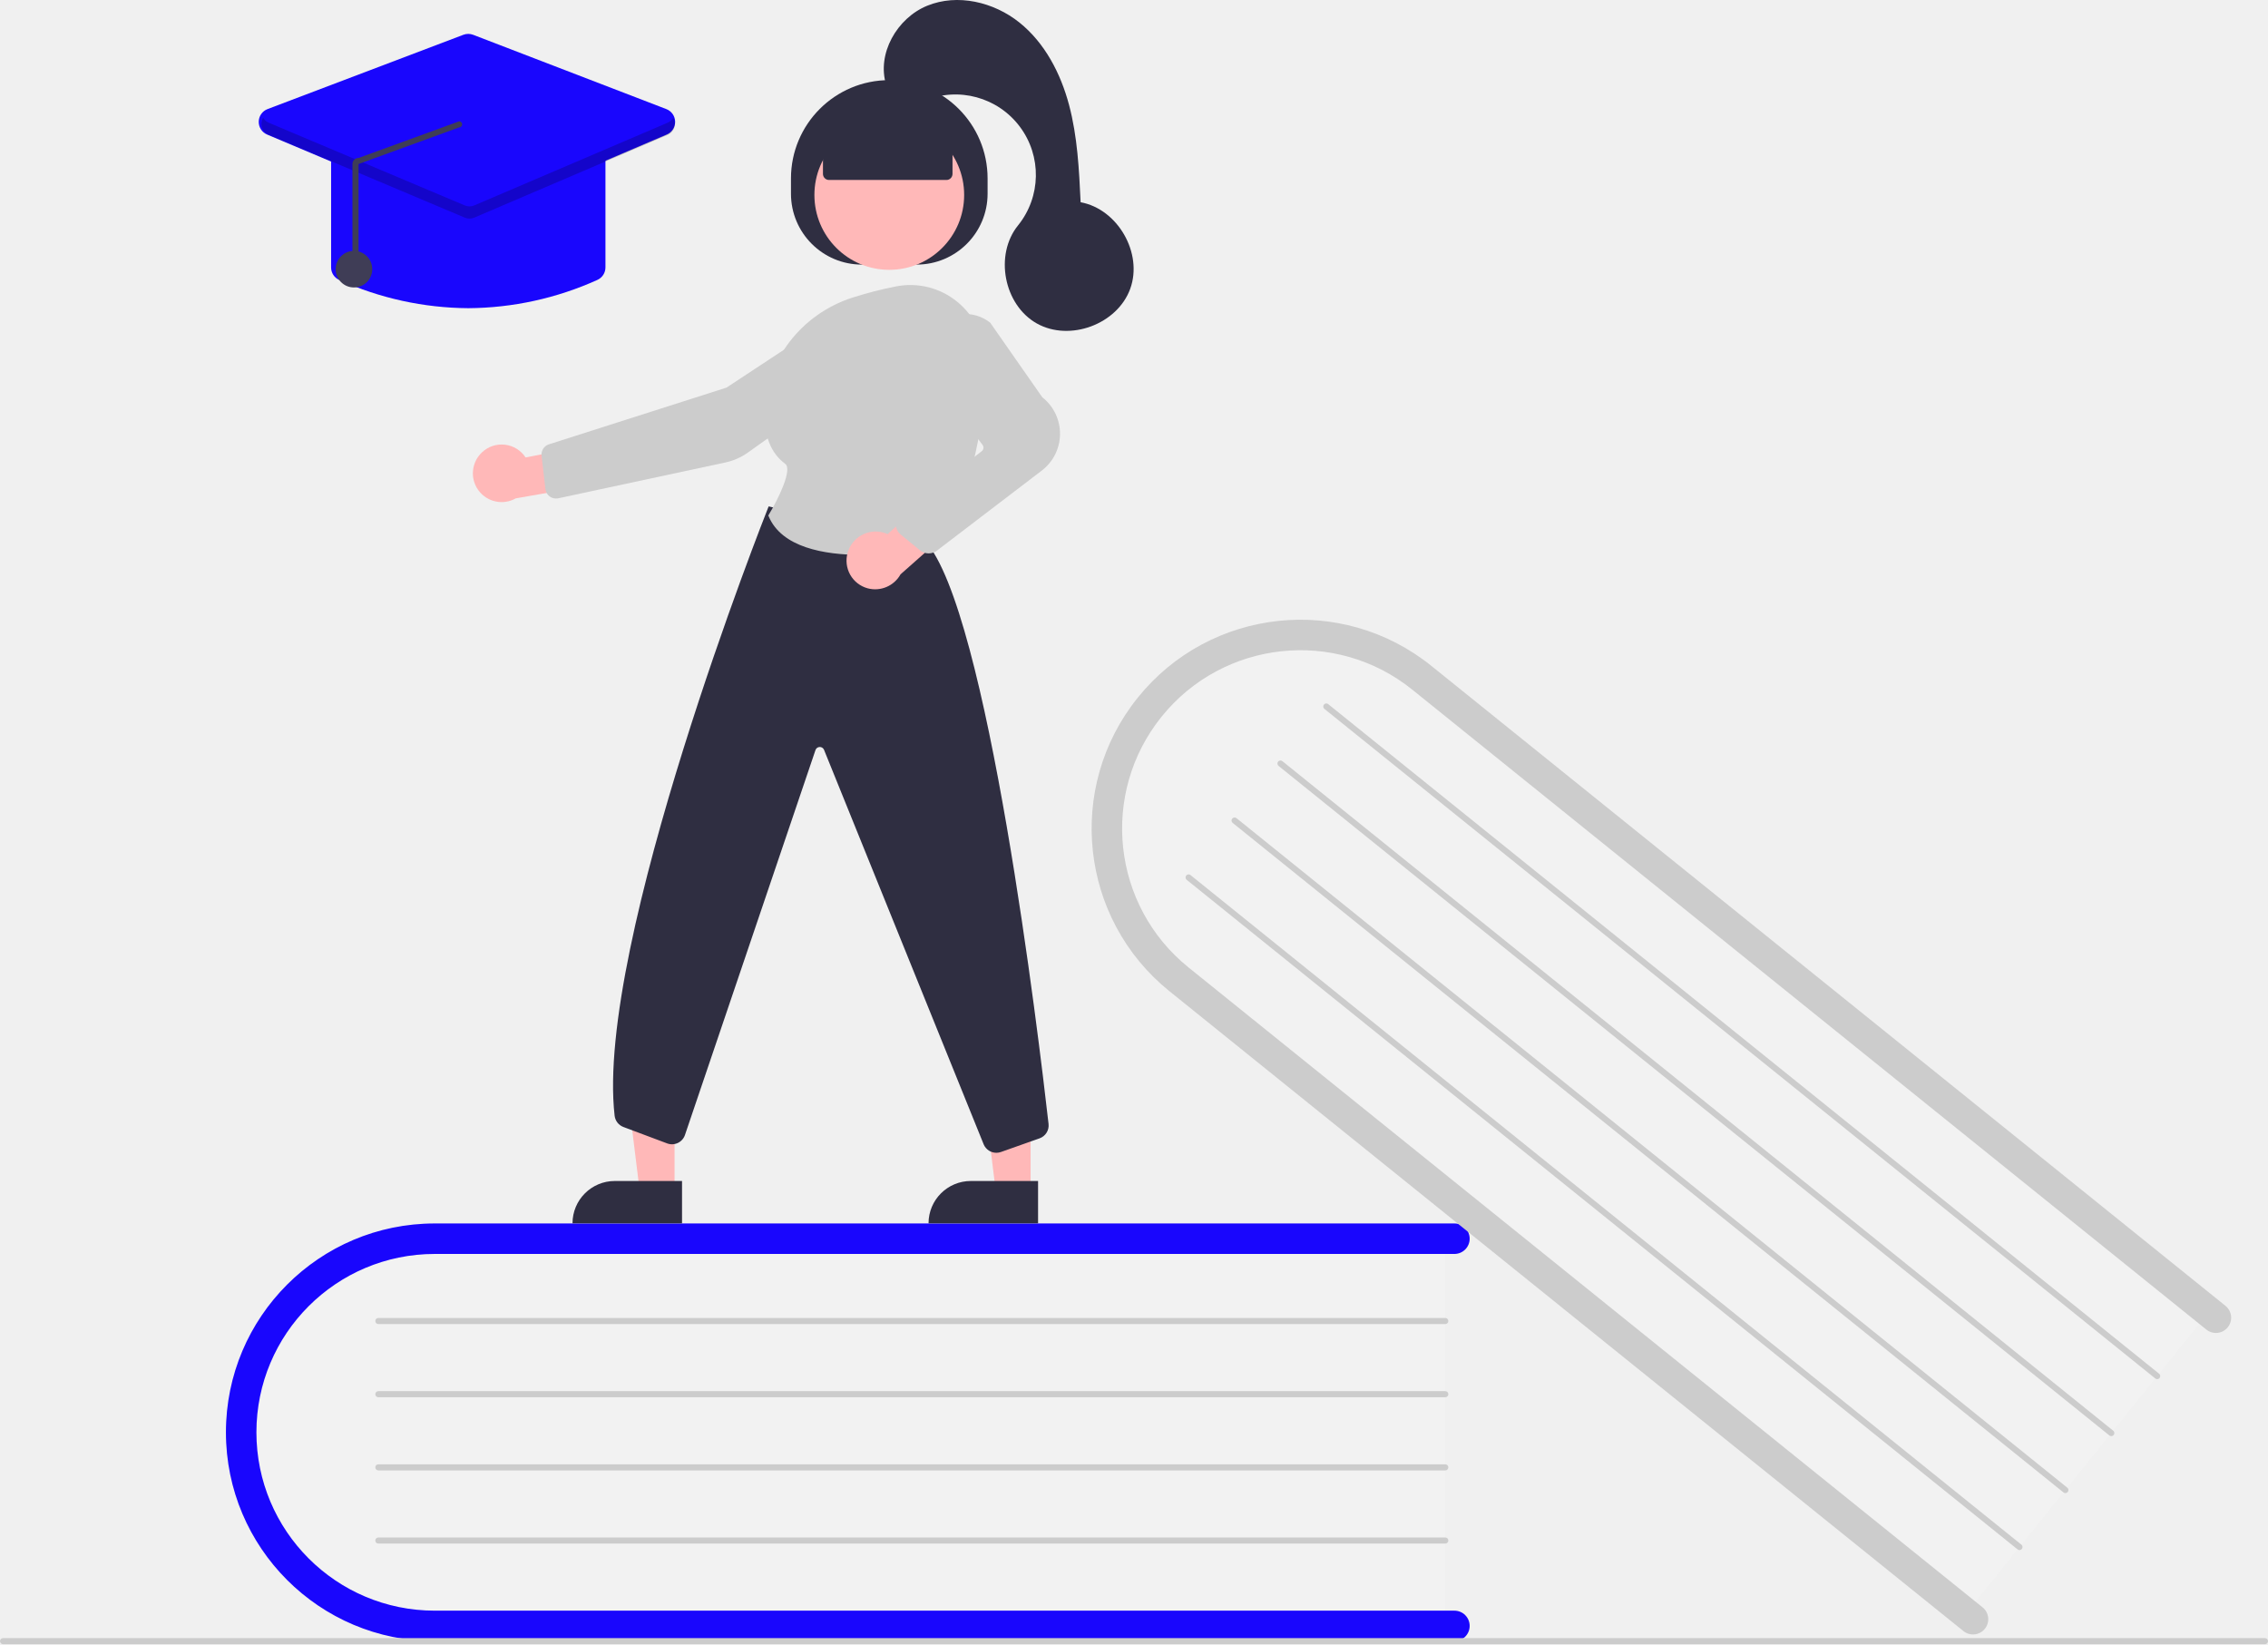
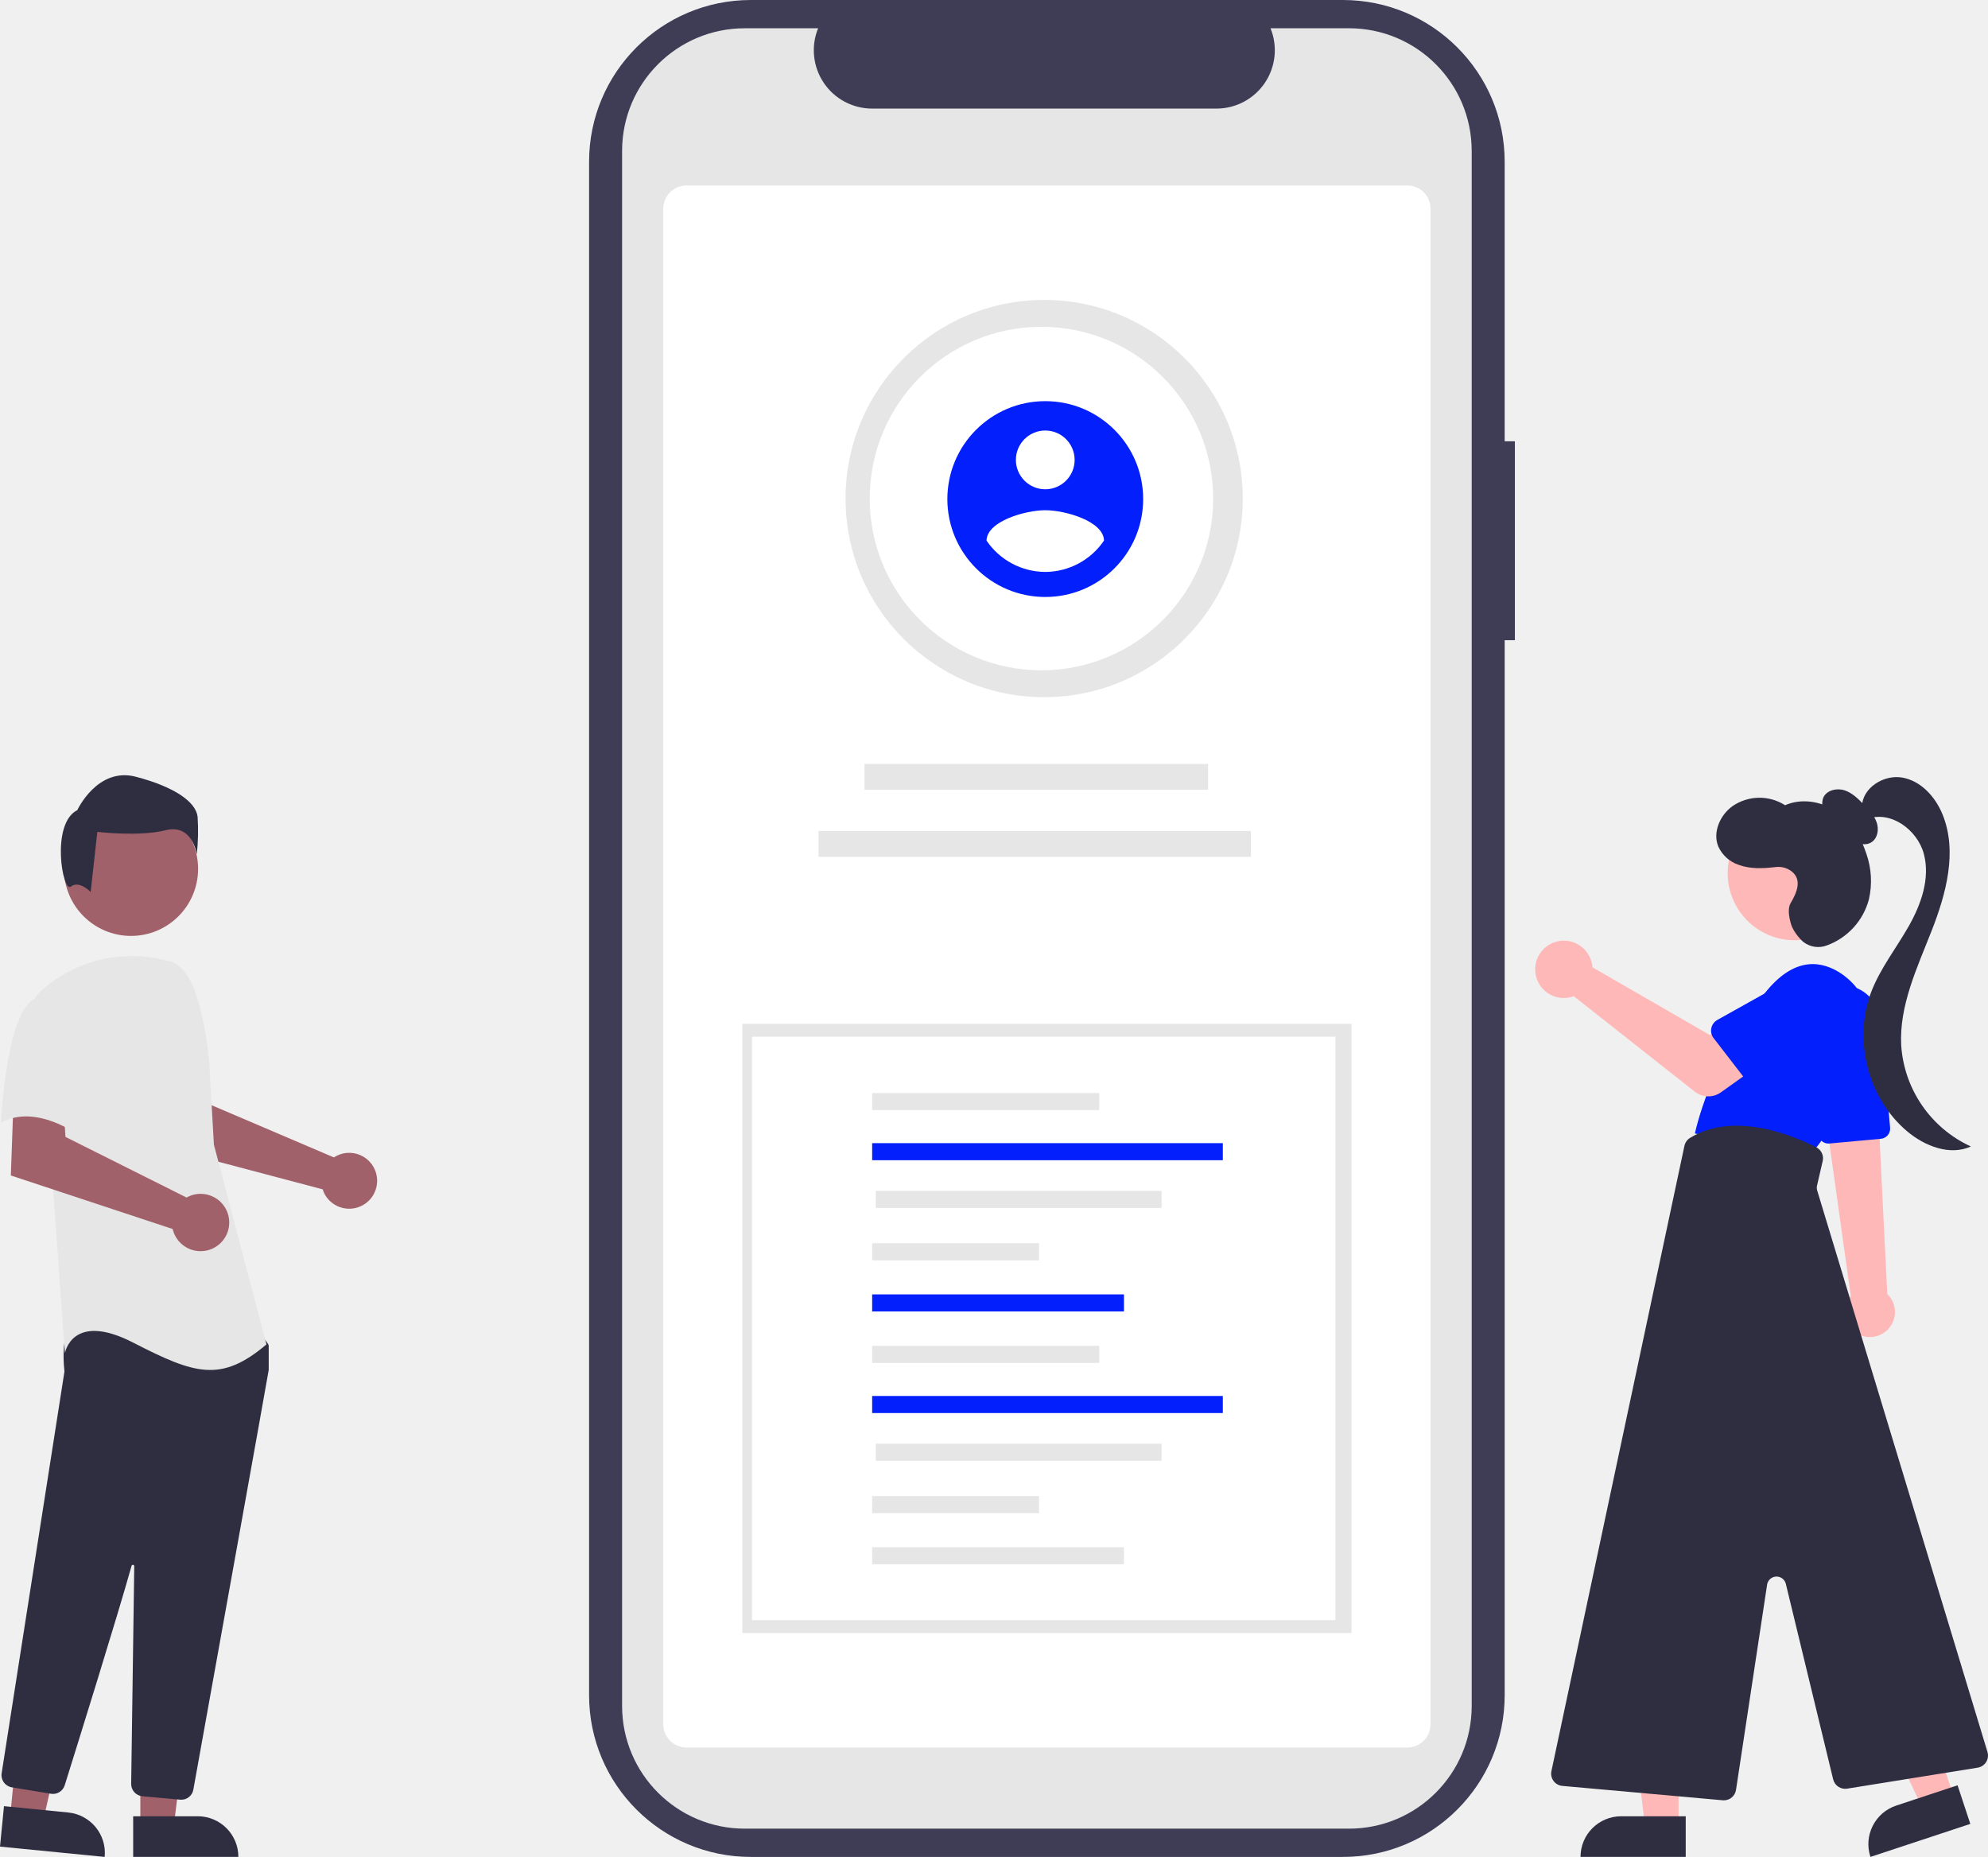
- <svg xmlns="http://www.w3.org/2000/svg" id="b7798a4d-5163-44df-883c-b45df1683271" data-name="Layer 1" width="744" height="539.286" viewBox="0 0 744 539.286">
-   <path d="M702.114,584.643v130H376.415c-37.109,0-67.301-29.16-67.301-65s30.192-65,67.301-65Z" transform="translate(-228 -180.357)" fill="#f2f2f2" />
-   <path d="M710.114,713.643a5.002,5.002,0,0,1-5,5h-334.5a68.5,68.5,0,1,1,0-137h334.5a5,5,0,0,1,0,10h-334.5a58.5,58.5,0,1,0,0,117h334.5A5.002,5.002,0,0,1,710.114,713.643Z" transform="translate(-228 -180.357)" fill="#1906fd" />
-   <path d="M702.114,614.643h-350a1,1,0,1,1,0-2h350a1,1,0,0,1,0,2Z" transform="translate(-228 -180.357)" fill="#ccc" />
-   <path d="M702.114,638.643h-350a1,1,0,1,1,0-2h350a1,1,0,0,1,0,2Z" transform="translate(-228 -180.357)" fill="#ccc" />
-   <path d="M702.114,662.643h-350a1,1,0,1,1,0-2h350a1,1,0,0,1,0,2Z" transform="translate(-228 -180.357)" fill="#ccc" />
-   <path d="M702.114,686.643h-350a1,1,0,1,1,0-2h350a1,1,0,0,1,0,2Z" transform="translate(-228 -180.357)" fill="#ccc" />
-   <path d="M953.832,609.114,872.267,710.342,618.652,505.992c-28.896-23.283-34.111-64.932-11.624-92.84s64.292-31.671,93.189-8.388Z" transform="translate(-228 -180.357)" fill="#f2f2f2" />
-   <path d="M879.124,714.583a5.002,5.002,0,0,1-7.031.756L611.625,505.467a68.5,68.5,0,0,1,85.957-106.679L958.05,608.66a5,5,0,1,1-6.274,7.787L691.307,406.575a58.5,58.5,0,1,0-73.408,91.106L878.367,707.553A5.002,5.002,0,0,1,879.124,714.583Z" transform="translate(-228 -180.357)" fill="#ccc" />
-   <path d="M935.009,632.474,662.471,412.877a1,1,0,1,1,1.255-1.557L936.264,630.917a1,1,0,1,1-1.255,1.557Z" transform="translate(-228 -180.357)" fill="#ccc" />
-   <path d="M919.951,651.163,647.413,431.565a1,1,0,0,1,1.255-1.557L921.206,649.605a1,1,0,1,1-1.255,1.557Z" transform="translate(-228 -180.357)" fill="#ccc" />
-   <path d="M904.893,669.851,632.355,450.254a1,1,0,0,1,1.255-1.557L906.148,668.294a1,1,0,1,1-1.255,1.557Z" transform="translate(-228 -180.357)" fill="#ccc" />
-   <path d="M889.835,688.539,617.297,468.942a1,1,0,1,1,1.255-1.557L891.089,686.982a1,1,0,1,1-1.255,1.557Z" transform="translate(-228 -180.357)" fill="#ccc" />
-   <path d="M971,719.643H229a1,1,0,0,1,0-2H971a1,1,0,0,1,0,2Z" transform="translate(-228 -180.357)" fill="#ccc" />
-   <polygon points="338.081 390.622 326.649 390.621 321.212 346.525 338.085 346.527 338.081 390.622" fill="#ffb8b8" />
-   <path d="M318.482,387.355h22.048a0,0,0,0,1,0,0v13.882a0,0,0,0,1,0,0H304.6a0,0,0,0,1,0,0v0A13.882,13.882,0,0,1,318.482,387.355Z" fill="#2f2e41" />
-   <polygon points="221.286 390.622 209.854 390.621 204.417 346.525 221.29 346.527 221.286 390.622" fill="#ffb8b8" />
-   <path d="M201.688,387.355h22.048a0,0,0,0,1,0,0v13.882a0,0,0,0,1,0,0H187.806a0,0,0,0,1,0,0v0A13.882,13.882,0,0,1,201.688,387.355Z" fill="#2f2e41" />
-   <path d="M487.471,243.89v-5a32.25,32.25,0,0,1,32.25-32.25h0a32.25,32.25,0,0,1,32.25,32.25v5a23.25,23.25,0,0,1-23.25,23.25h-18A23.25,23.25,0,0,1,487.471,243.89Z" transform="translate(-228 -180.357)" fill="#2f2e41" />
-   <circle cx="291.721" cy="63.942" r="24.561" fill="#ffb8b8" />
-   <path d="M634.488,376.475" transform="translate(-228 -180.357)" fill="#ffb8b8" />
-   <path d="M386.125,328.713A9.377,9.377,0,0,1,400.405,330.39l21.055-3.983,5.541,12.205-29.812,5.207a9.428,9.428,0,0,1-11.064-15.106Z" transform="translate(-228 -180.357)" fill="#ffb8b8" />
-   <path d="M500.573,284.328l.275.417L466.322,307.49l-58.258,18.603a3.508,3.508,0,0,0-2.412,3.738l1.271,10.947a3.501,3.501,0,0,0,4.21,3.018l54.83-11.753a19.806,19.806,0,0,0,7.371-3.245L512.122,301.201a10.02,10.02,0,0,0,4.158-8.947,9.975,9.975,0,0,0-15.433-7.508Z" transform="translate(-228 -180.357)" fill="#ccc" />
-   <path d="M554.853,558.466a4.518,4.518,0,0,1-4.138-2.701l-52.41-129.501a1.5,1.5,0,0,0-2.809.158L452.739,552.495a4.501,4.501,0,0,1-5.882,2.891l-14.338-5.377a4.489,4.489,0,0,1-2.897-3.705c-6.45-56.192,49.8-198.03,50.369-199.456l.157-.395,51.277,11.343.107.116c20.458,22.318,37.273,163.082,40.437,191.074a4.479,4.479,0,0,1-2.971,4.747l-12.656,4.476A4.457,4.457,0,0,1,554.853,558.466Z" transform="translate(-228 -180.357)" fill="#2f2e41" />
-   <path d="M510.673,362.363c-12.424,0-26.274-2.477-30.538-12.701l-.098-.235.133-.218c3.365-5.521,7.813-14.94,5.422-16.709-4.709-3.482-6.994-9.21-6.792-17.025.44-16.966,12-32.029,28.766-37.482h0A127.642,127.642,0,0,1,521.829,274.321a24.281,24.281,0,0,1,20.133,4.972,24.526,24.526,0,0,1,9.096,18.871c.176,18.131-2.615,43.383-16.912,60.72a4.448,4.448,0,0,1-2.633,1.531A122.223,122.223,0,0,1,510.673,362.363Z" transform="translate(-228 -180.357)" fill="#ccc" />
-   <path d="M506.051,361.684a9.556,9.556,0,0,1,11.678-6.664,9.407,9.407,0,0,1,1.448.536l15.987-14.549,11.118,7.49-22.862,20.231a9.539,9.539,0,0,1-10.813,4.587A9.394,9.394,0,0,1,506.051,361.684Z" transform="translate(-228 -180.357)" fill="#ffb8b8" />
-   <path d="M532.632,361.869a4.488,4.488,0,0,1-2.845-1.015l-6.304-5.152a4.5,4.5,0,0,1,.109-7.055l26.442-20.28a1.503,1.503,0,0,0,.283-2.095L533.996,304.696a13.285,13.285,0,0,1,.887-17.114h0a13.248,13.248,0,0,1,17.888-1.431l.103.109,17.042,24.402a15.193,15.193,0,0,1-.36,24.186l-34.246,26.139A4.507,4.507,0,0,1,532.632,361.869Z" transform="translate(-228 -180.357)" fill="#ccc" />
-   <path d="M497.965,237.39V225.204l21.756-9.5,20.744,9.5v12.186a2,2,0,0,1-2,2h-38.5A2,2,0,0,1,497.965,237.39Z" transform="translate(-228 -180.357)" fill="#2f2e41" />
-   <path d="M518.722,208.257c-3.199-10.239,3.519-21.972,13.451-26.025s21.813-1.22,30.194,5.476,13.58,16.724,16.335,27.091,3.278,21.177,3.787,31.891c12.202,2.241,20.503,16.714,16.276,28.378s-19.873,17.459-30.678,11.362-13.935-22.485-6.136-32.134a26.374,26.374,0,0,0-30.688-40.91C525.248,215.902,517.702,209.368,518.722,208.257Z" transform="translate(-228 -180.357)" fill="#2f2e41" />
-   <path d="M381.614,281.44a104.449,104.449,0,0,1-42.348-9.275,4.473,4.473,0,0,1-2.652-4.104V231.643a4.505,4.505,0,0,1,4.5-4.5h81a4.505,4.505,0,0,1,4.5,4.5v36.418a4.473,4.473,0,0,1-2.652,4.104h0A104.449,104.449,0,0,1,381.614,281.44Z" transform="translate(-228 -180.357)" fill="#1906fd" />
-   <path d="M381.603,251.937a4.505,4.505,0,0,1-1.749-.352l-64.232-27.1a4.5,4.5,0,0,1,.153-8.353L380.008,191.765a4.484,4.484,0,0,1,3.211.007l63.372,24.368a4.5,4.5,0,0,1,.154,8.338L383.373,251.577A4.507,4.507,0,0,1,381.603,251.937Z" transform="translate(-228 -180.357)" fill="#1906fd" />
-   <circle cx="116.114" cy="88.286" r="6" fill="#3f3d56" />
-   <path d="M446.965,220.631,383.592,247.73a4,4,0,0,1-3.127.008l-64.232-27.099a3.925,3.925,0,0,1-1.913-1.681,3.997,3.997,0,0,0,1.913,5.681l64.232,27.099a4,4,0,0,0,3.127-.008l63.373-27.099a3.997,3.997,0,0,0,1.895-5.673A3.927,3.927,0,0,1,446.965,220.631Z" transform="translate(-228 -180.357)" opacity="0.2" />
-   <path d="M344.618,268.62a1,1,0,0,0,1-1V234.158l32.981-12.015a1,1,0,0,0,.03-2l-32.981,12.015a1.962,1.962,0,0,0-1.433.575,1.986,1.986,0,0,0-.596,1.425v33.461A1,1,0,0,0,344.618,268.62Z" transform="translate(-228 -180.357)" fill="#3f3d56" />
+ <svg xmlns="http://www.w3.org/2000/svg" id="ace505a7-e733-4353-98c8-975df89a5922" data-name="Layer 1" width="728.082" height="680.001" viewBox="0 0 728.082 680.001">
+   <path id="a55003b0-0446-4784-a3ce-c481a9759178" data-name="Path 339" d="M790.764,271.594h-3.736v-102.354a59.24,59.24,0,0,0-59.24-59.24h-216.846a59.24,59.24,0,0,0-59.24,59.24v561.521a59.24,59.24,0,0,0,59.24,59.24h216.85a59.24,59.24,0,0,0,59.24-59.24v-386.31h3.732Z" transform="translate(-235.959 -109.9995)" fill="#3f3d56" />
+   <path id="ad332593-d547-4870-8db7-c0503e6eb31e" data-name="Path 340" d="M774.954,165.275v569.452a44.93,44.93,0,0,1-44.913,44.923h-221.306a44.937,44.937,0,0,1-44.941-44.928v-569.447a44.936,44.936,0,0,1,44.941-44.922h26.845a21.364,21.364,0,0,0,19.764,29.411h126.168a21.364,21.364,0,0,0,19.76-29.415h28.756a44.93,44.93,0,0,1,44.922,44.913Z" transform="translate(-235.959 -109.9995)" fill="#e6e6e6" />
+   <path d="M751.374,749.925h-264a8.51,8.51,0,0,1-8.5-8.5v-555a8.51,8.51,0,0,1,8.5-8.5h264a8.51,8.51,0,0,1,8.5,8.5v555A8.51,8.51,0,0,1,751.374,749.925Z" transform="translate(-235.959 -109.9995)" fill="#fff" />
+   <circle id="edacdc74-dfad-4c1d-939b-d6c7a98a2115" data-name="Ellipse 56" cx="382.415" cy="182.571" r="72.736" fill="#e6e6e6" />
+   <circle id="aec4df6d-8b06-4bbe-8d40-2c8bcc37cf40" data-name="Ellipse 60" cx="381.415" cy="182.571" r="62.889" fill="#fff" />
+   <path id="b468b121-27e1-4684-879a-d4a6b6510a38" data-name="Path 341" d="M618.774,256.9a35.856,35.856,0,1,0,35.856,35.856,35.856,35.856,0,0,0-35.856-35.856Zm0,10.757a10.757,10.757,0,1,1-10.757,10.757,10.757,10.757,0,0,1,10.757-10.757Zm0,51.784a26.121,26.121,0,0,1-21.514-11.481c.172-7.171,14.342-11.119,21.514-11.119s21.341,3.948,21.514,11.119a26.164,26.164,0,0,1-21.514,11.484Z" transform="translate(-235.959 -109.9995)" fill="#031ffb" />
+   <rect id="af237293-25a3-489f-aa06-65014690590a" data-name="Rectangle 26" x="316.605" y="279.75" width="125.838" height="9.458" fill="#e6e6e6" />
+   <rect id="aecd757e-3845-4054-8ef4-8f3b3f1464a2" data-name="Rectangle 27" x="299.768" y="304.327" width="158.368" height="9.458" fill="#e6e6e6" />
+   <rect id="a528162f-764e-4523-bc44-e6dc5465582a" data-name="Rectangle 25-2" x="271.868" y="374.923" width="223.094" height="223.094" fill="#e6e6e6" />
+   <rect id="ac408f88-9589-4a26-924c-e7a781ddb6bc" data-name="Rectangle 25-3" x="275.415" y="379.643" width="213.655" height="213.655" fill="#fff" />
+   <g id="be47c712-4ebf-4226-80ad-879612060a69" data-name="Group 22">
+     <rect id="fadc6105-0551-448d-b6d9-436c4cc2b7a7" data-name="Rectangle 28" x="319.415" y="400.267" width="83.168" height="6.251" fill="#e6e6e6" />
+     <rect id="a4376b16-bb23-442d-8938-a8bcab4f190c" data-name="Rectangle 29" x="319.415" y="418.619" width="128.429" height="6.251" fill="#031ffb" />
+     <rect id="ae6c1c25-1aef-4af7-84b7-a99cb79f7c28" data-name="Rectangle 30" x="320.75" y="436.096" width="104.667" height="6.251" fill="#e6e6e6" />
+     <rect id="ad31106a-9486-4fc6-9d92-2d07f7dcec19" data-name="Rectangle 31" x="319.415" y="455.272" width="61.103" height="6.251" fill="#e6e6e6" />
+     <rect id="e133e237-d12d-4331-8259-b0f1b7869d24" data-name="Rectangle 32" x="319.415" y="474.003" width="92.22" height="6.251" fill="#031ffb" />
+     <rect id="a9ae706b-b3a6-4b62-8ac7-3a7f4cd0039d" data-name="Rectangle 38" x="319.415" y="492.851" width="83.168" height="6.251" fill="#e6e6e6" />
+     <rect id="bd082349-b2f2-4b60-be0c-57e16efac88b" data-name="Rectangle 39" x="319.415" y="511.202" width="128.429" height="6.251" fill="#031ffb" />
+     <rect id="ac0416d6-b57f-4bc7-9ff0-bb8dbe215cb0" data-name="Rectangle 40" x="320.75" y="528.679" width="104.667" height="6.251" fill="#e6e6e6" />
+     <rect id="b9702d28-4113-492b-a4b0-dbfc92fa702e" data-name="Rectangle 41" x="319.415" y="547.856" width="61.103" height="6.251" fill="#e6e6e6" />
+     <rect id="b41357bb-831a-49ca-b340-115c840dd657" data-name="Rectangle 42" x="319.415" y="566.587" width="92.22" height="6.251" fill="#e6e6e6" />
+   </g>
+   <g id="ac800076-fc8a-4256-a3b5-70e496d28429" data-name="Group 23">
+     <path id="b13647df-bb42-4a02-9bba-2700c526619d" data-name="Path 385" d="M928.727,595.025a9.13,9.13,0,1,1-15.852-9.064q.031-.053.062-.106a9.826,9.826,0,0,1,.86-1.22l-7.68-54.74-.23-1.64-1.56-11.17-.23-1.61.85.04,14.88.68,3.99.18.5,10.19,2.83,57.29a9.118,9.118,0,0,1,1.58,11.17Z" transform="translate(-235.959 -109.9995)" fill="#ffb8b8" />
+     <path id="bd34735f-0976-456f-8e45-072b5e73a744" data-name="Path 386" d="M905.931,528.751l18.895-1.733a3.73,3.73,0,0,0,3.364-4.037l-3.5-39.292a14.326,14.326,0,0,0-28.538,2.548q.036.406.096.809l5.666,38.54a3.724,3.724,0,0,0,3.678,3.181A2.639,2.639,0,0,0,905.931,528.751Z" transform="translate(-235.959 -109.9995)" fill="#031ffb" />
+     <path id="f1e660d0-c56f-45d1-8714-e8a3d2ffeea9" data-name="Path 387" d="M920.253,497.008a26.316,26.316,0,0,0-9.679-30.288c-7.125-4.875-16.875-6.625-27.375,5.875-21,25-26.5,52.5-26.5,52.5l43,7S914.322,514.22,920.253,497.008Z" transform="translate(-235.959 -109.9995)" fill="#031ffb" />
+     <path id="eb60bd0b-2a6b-4db7-a453-977e2259822f" data-name="Path 388" d="M850.706,778.614h-12.26l-5.832-47.288h18.094Z" transform="translate(-235.959 -109.9995)" fill="#ffb8b8" />
+     <path id="b4104c20-2c86-47e7-b6b0-d86d656d7ba2" data-name="Path 389" d="M814.805,789.997h38.531v-14.887h-23.644a14.887,14.887,0,0,0-14.887,14.887Z" transform="translate(-235.959 -109.9995)" fill="#2f2e41" />
+     <path id="b4e48bf6-fea8-48c3-adaa-b392a855b3f6" data-name="Path 390" d="M951.5,767.921l-11.64,3.848-20.38-43.068,17.18-5.679Z" transform="translate(-235.959 -109.9995)" fill="#ffb8b8" />
+     <path id="a6908023-9fbc-48a9-be4c-c86c0c45ebaf" data-name="Path 391" d="M920.983,789.997l36.584-12.092-4.672-14.135-22.45,7.42a14.887,14.887,0,0,0-9.463,18.807Z" transform="translate(-235.959 -109.9995)" fill="#2f2e41" />
+     <circle id="a687fec6-02c9-4040-89ed-32d713123e7f" data-name="Ellipse 65" cx="657.301" cy="319.761" r="24.561" fill="#ffb8b8" />
+     <path id="badfc474-5669-4d61-bc01-f70cc92406de" data-name="Path 392" d="M871.755,765.451l11.385-75.145a3.5,3.5,0,0,1,6.862-.3l17.338,71.612a4.533,4.533,0,0,0,5.088,3.385l47.825-7.686a4.5,4.5,0,0,0,3.593-5.75l-62.361-205.6a3.5,3.5,0,0,1-.061-1.8l2.076-9a4.484,4.484,0,0,0-2.327-5.014c-8.492-4.333-30-13.341-46.231-3.474a4.551,4.551,0,0,0-2.079,2.927l-48.716,228.97a4.5,4.5,0,0,0,4,5.419l58.757,5.262q.2.018.4.018a4.508,4.508,0,0,0,4.448-3.825Z" transform="translate(-235.959 -109.9995)" fill="#2f2e41" />
+     <path id="eb685785-93ca-4296-839e-b201e57ae5bb" data-name="Path 393" d="M909.546,412.407a18.58,18.58,0,0,1-4.855-4.22,6.3,6.3,0,0,1-.97-6.1c1.241-2.738,4.928-3.6,7.786-2.671s5.065,3.172,7.153,5.333c1.839,1.9,3.731,3.892,4.6,6.391s.424,5.668-1.746,7.185c-2.13,1.488-5.192.879-7.24-.719s-3.316-3.97-4.525-6.27Z" transform="translate(-235.959 -109.9995)" fill="#2f2e41" />
+     <path id="a7ccb8bb-f2b9-4447-b454-9c546e399f41" data-name="Path 394" d="M917.865,405.409c.136-6.92,8.024-11.883,14.837-10.656s12.049,7.035,14.67,13.441c5.538,13.535,1.381,28.979-3.955,42.6s-11.94,27.439-11.161,42.043a43.925,43.925,0,0,0,25.515,37c-7.688,3.485-16.878-.115-23.339-5.548-14.348-12.065-19.886-33.546-13.161-51.044,3.317-8.631,9.163-16.015,13.727-24.056s7.913-17.518,5.556-26.459-12.385-16.179-20.958-12.72Z" transform="translate(-235.959 -109.9995)" fill="#2f2e41" />
+     <path id="bd42e2a1-f38b-413b-b655-cc202f14f4c1" data-name="Path 395" d="M891.787,440.659c2.141-3.618,4.3-8.368.388-11.531a8.064,8.064,0,0,0-6.05-1.6c-4.412.532-9.217.751-13.488-.852a12.644,12.644,0,0,1-7.335-6.591c-2.2-5.224.556-11.572,5.165-14.874a17.4,17.4,0,0,1,19.258-.341c5.97-2.637,13.213-1.464,18.637,2.166s9.135,9.443,11.151,15.65a30.206,30.206,0,0,1,.923,16.615,24.692,24.692,0,0,1-15.316,16.879,8.892,8.892,0,0,1-8.782-1.3s-3.385-2.955-4.444-6.514C891.079,445.629,890.644,442.592,891.787,440.659Z" transform="translate(-235.959 -109.9995)" fill="#2f2e41" />
+     <path id="a0cecca8-8fe0-4420-9365-651f9eef8dd5" data-name="Path 397" d="M818.925,462.575a10.524,10.524,0,0,1,.239,1.64l42.957,24.782,10.441-6.011,11.131,14.572-17.45,12.438a8,8,0,0,1-9.6-.234l-44.3-34.946a10.5,10.5,0,1,1,6.576-12.241Z" transform="translate(-235.959 -109.9995)" fill="#ffb8b8" />
+     <path id="b21f2b01-13d8-4bae-8637-c810de2f9faf" data-name="Path 398" d="M863.558,490.171l13.884,17.994a4.5,4.5,0,0,0,6.8.373l15.717-16.321a12.5,12.5,0,0,0-14.926-20.056q-.204.152-.401.312l-19.712,11.022a4.5,4.5,0,0,0-1.365,6.676Z" transform="translate(-235.959 -109.9995)" fill="#031ffb" />
+   </g>
+   <g id="b22d1c68-5a77-444f-a5cc-3f82f20a89dd" data-name="Group 24">
+     <path id="e5b1612b-0075-49ae-a43a-e875f9772667" data-name="Path 552" d="M359.66,533.056a10.091,10.091,0,0,0-1.411.787l-44.852-19.143-1.6-11.815-17.922-.11,1.059,27.1,59.2,15.658a10.606,10.606,0,0,0,.448,1.208,10.235,10.235,0,1,0,5.079-13.682Z" transform="translate(-235.959 -109.9995)" fill="#a0616a" />
+     <path id="aa9c986c-d78a-4457-b2bb-b0791fabccea" data-name="Path 553" d="M287.357,778.615h12.26l5.832-47.288h-18.094Z" transform="translate(-235.959 -109.9995)" fill="#a0616a" />
+     <path id="b210f84f-9c85-4cf8-a59b-65b7d4fb35d0" data-name="Path 554" d="M308.374,775.112h-23.644v14.882h38.531a14.887,14.887,0,0,0-14.887-14.887h-0Z" transform="translate(-235.959 -109.9995)" fill="#2f2e41" />
+     <path id="f66096e0-a946-448d-a2e8-3cde5fe284ed" data-name="Path 555" d="M239.677,775.152l12.2,1.2,10.441-46.488-18.007-1.769Z" transform="translate(-235.959 -109.9995)" fill="#a0616a" />
+     <path id="fcefb2c9-d6d5-4bec-a5f5-cc8066a5bb74" data-name="Path 556" d="M260.944,773.728,237.418,771.411,235.959,786.224l38.337,3.776A14.884,14.884,0,0,0,260.943,773.728Z" transform="translate(-235.959 -109.9995)" fill="#2f2e41" />
+     <circle id="b1d8892c-f39d-4126-8224-86b256c1ff9d" data-name="Ellipse 84" cx="47.985" cy="318.169" r="24.561" fill="#a0616a" />
+     <path id="ac2d3eab-b9a5-4eb5-9d63-fe405943fbfc" data-name="Path 557" d="M302.357,769.053a4.471,4.471,0,0,0,4.415-3.7c6.341-35.219,27.088-150.4,27.584-153.593a1.416,1.416,0,0,0,.016-.222v-8.588a1.489,1.489,0,0,0-.279-.872l-2.74-3.838a1.479,1.479,0,0,0-1.144-.625c-15.622-.732-66.784-2.879-69.256.209h0c-2.482,3.1-1.6,12.507-1.4,14.36l-.01.193-22.985,147a4.512,4.512,0,0,0,3.715,5.135l14.356,2.365a4.521,4.521,0,0,0,5.025-3.093c4.44-14.188,19.329-61.918,24.489-80.387a.5.5,0,0,1,.981.139c-.258,17.606-.881,62.523-1.1,78.037l-.023,1.671a4.518,4.518,0,0,0,4.093,4.536l13.843,1.254A4.174,4.174,0,0,0,302.357,769.053Z" transform="translate(-235.959 -109.9995)" fill="#2f2e41" />
+     <path id="bbed60f3-1a89-4078-91d7-bc96163e326a" data-name="Path 99" d="M299.532,462.387c4.286,2.548,6.851,7.23,8.323,12a113.686,113.686,0,0,1,4.884,27.159l1.556,27.6,19.255,73.17c-16.689,14.121-26.315,10.911-48.781-.639s-25.032,3.851-25.032,3.851l-4.492-62.258-6.418-68.032a30.172,30.172,0,0,1,4.862-4.674,49.659,49.659,0,0,1,42.442-9Z" transform="translate(-235.959 -109.9995)" fill="#e6e6e6" />
+     <path id="ff536e95-7831-431c-8ca8-0e166a93b4bb" data-name="Path 558" d="M305.786,547.833a10.528,10.528,0,0,0-1.5.7l-44.35-22.2-.736-12.026-18.294-1.261-.98,27.413,59.266,19.6a10.5,10.5,0,1,0,6.593-12.232Z" transform="translate(-235.959 -109.9995)" fill="#a0616a" />
+     <path id="ed99b844-bab2-4090-afff-3e8d6994d5eb" data-name="Path 101" d="M249.147,475.545c-10.911,3.851-12.834,45.574-12.834,45.574,12.837-7.06,28.241,4.493,28.241,4.493s3.209-10.912,7.06-25.032a24.53,24.53,0,0,0-5.134-23.106S260.059,471.692,249.147,475.545Z" transform="translate(-235.959 -109.9995)" fill="#e6e6e6" />
+     <path id="a410275c-d14b-4b59-9c0e-be849f4d4fe2" data-name="Path 102" d="M261.926,434.664c3.06-2.448,7.235,2,7.235,2l2.448-22.031s15.3,1.833,25.094-.612,11.323,8.875,11.323,8.875a78.584,78.584,0,0,0,.306-13.771c-.612-5.508-8.568-11.017-22.645-14.689s-21.421,12.241-21.421,12.241C254.468,411.572,258.862,437.113,261.926,434.664Z" transform="translate(-235.959 -109.9995)" fill="#2f2e41" />
+   </g>
</svg>
